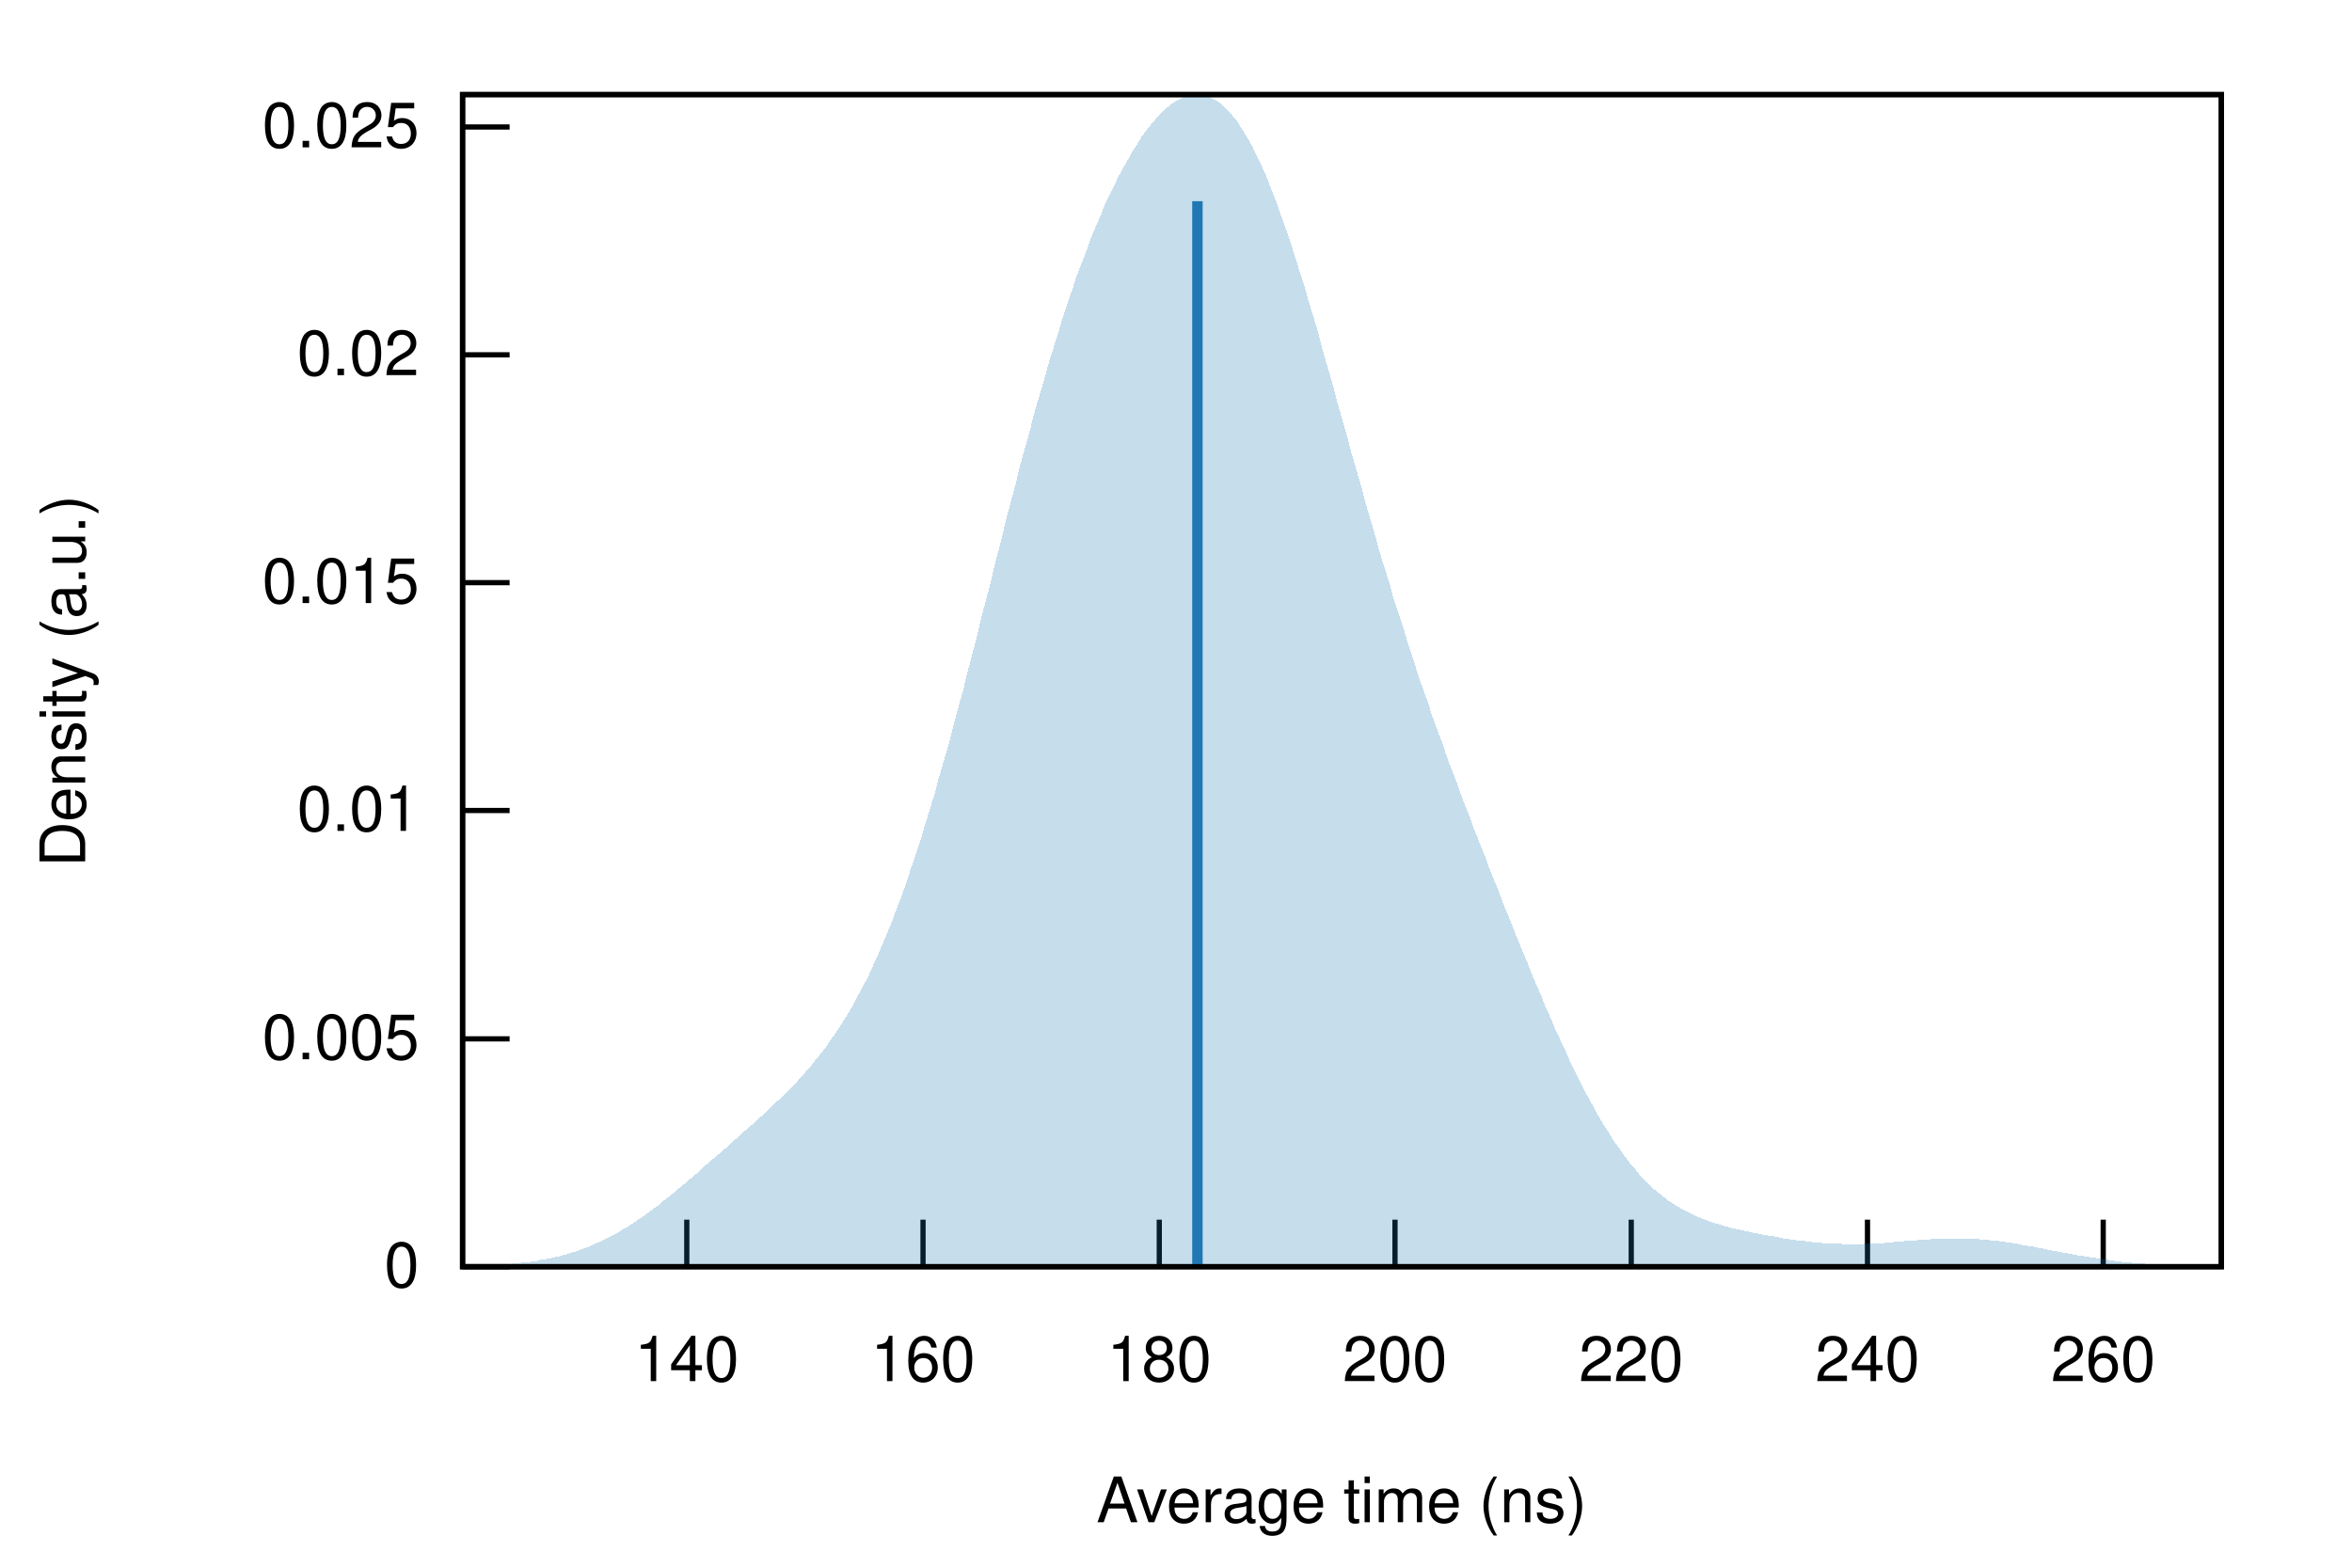
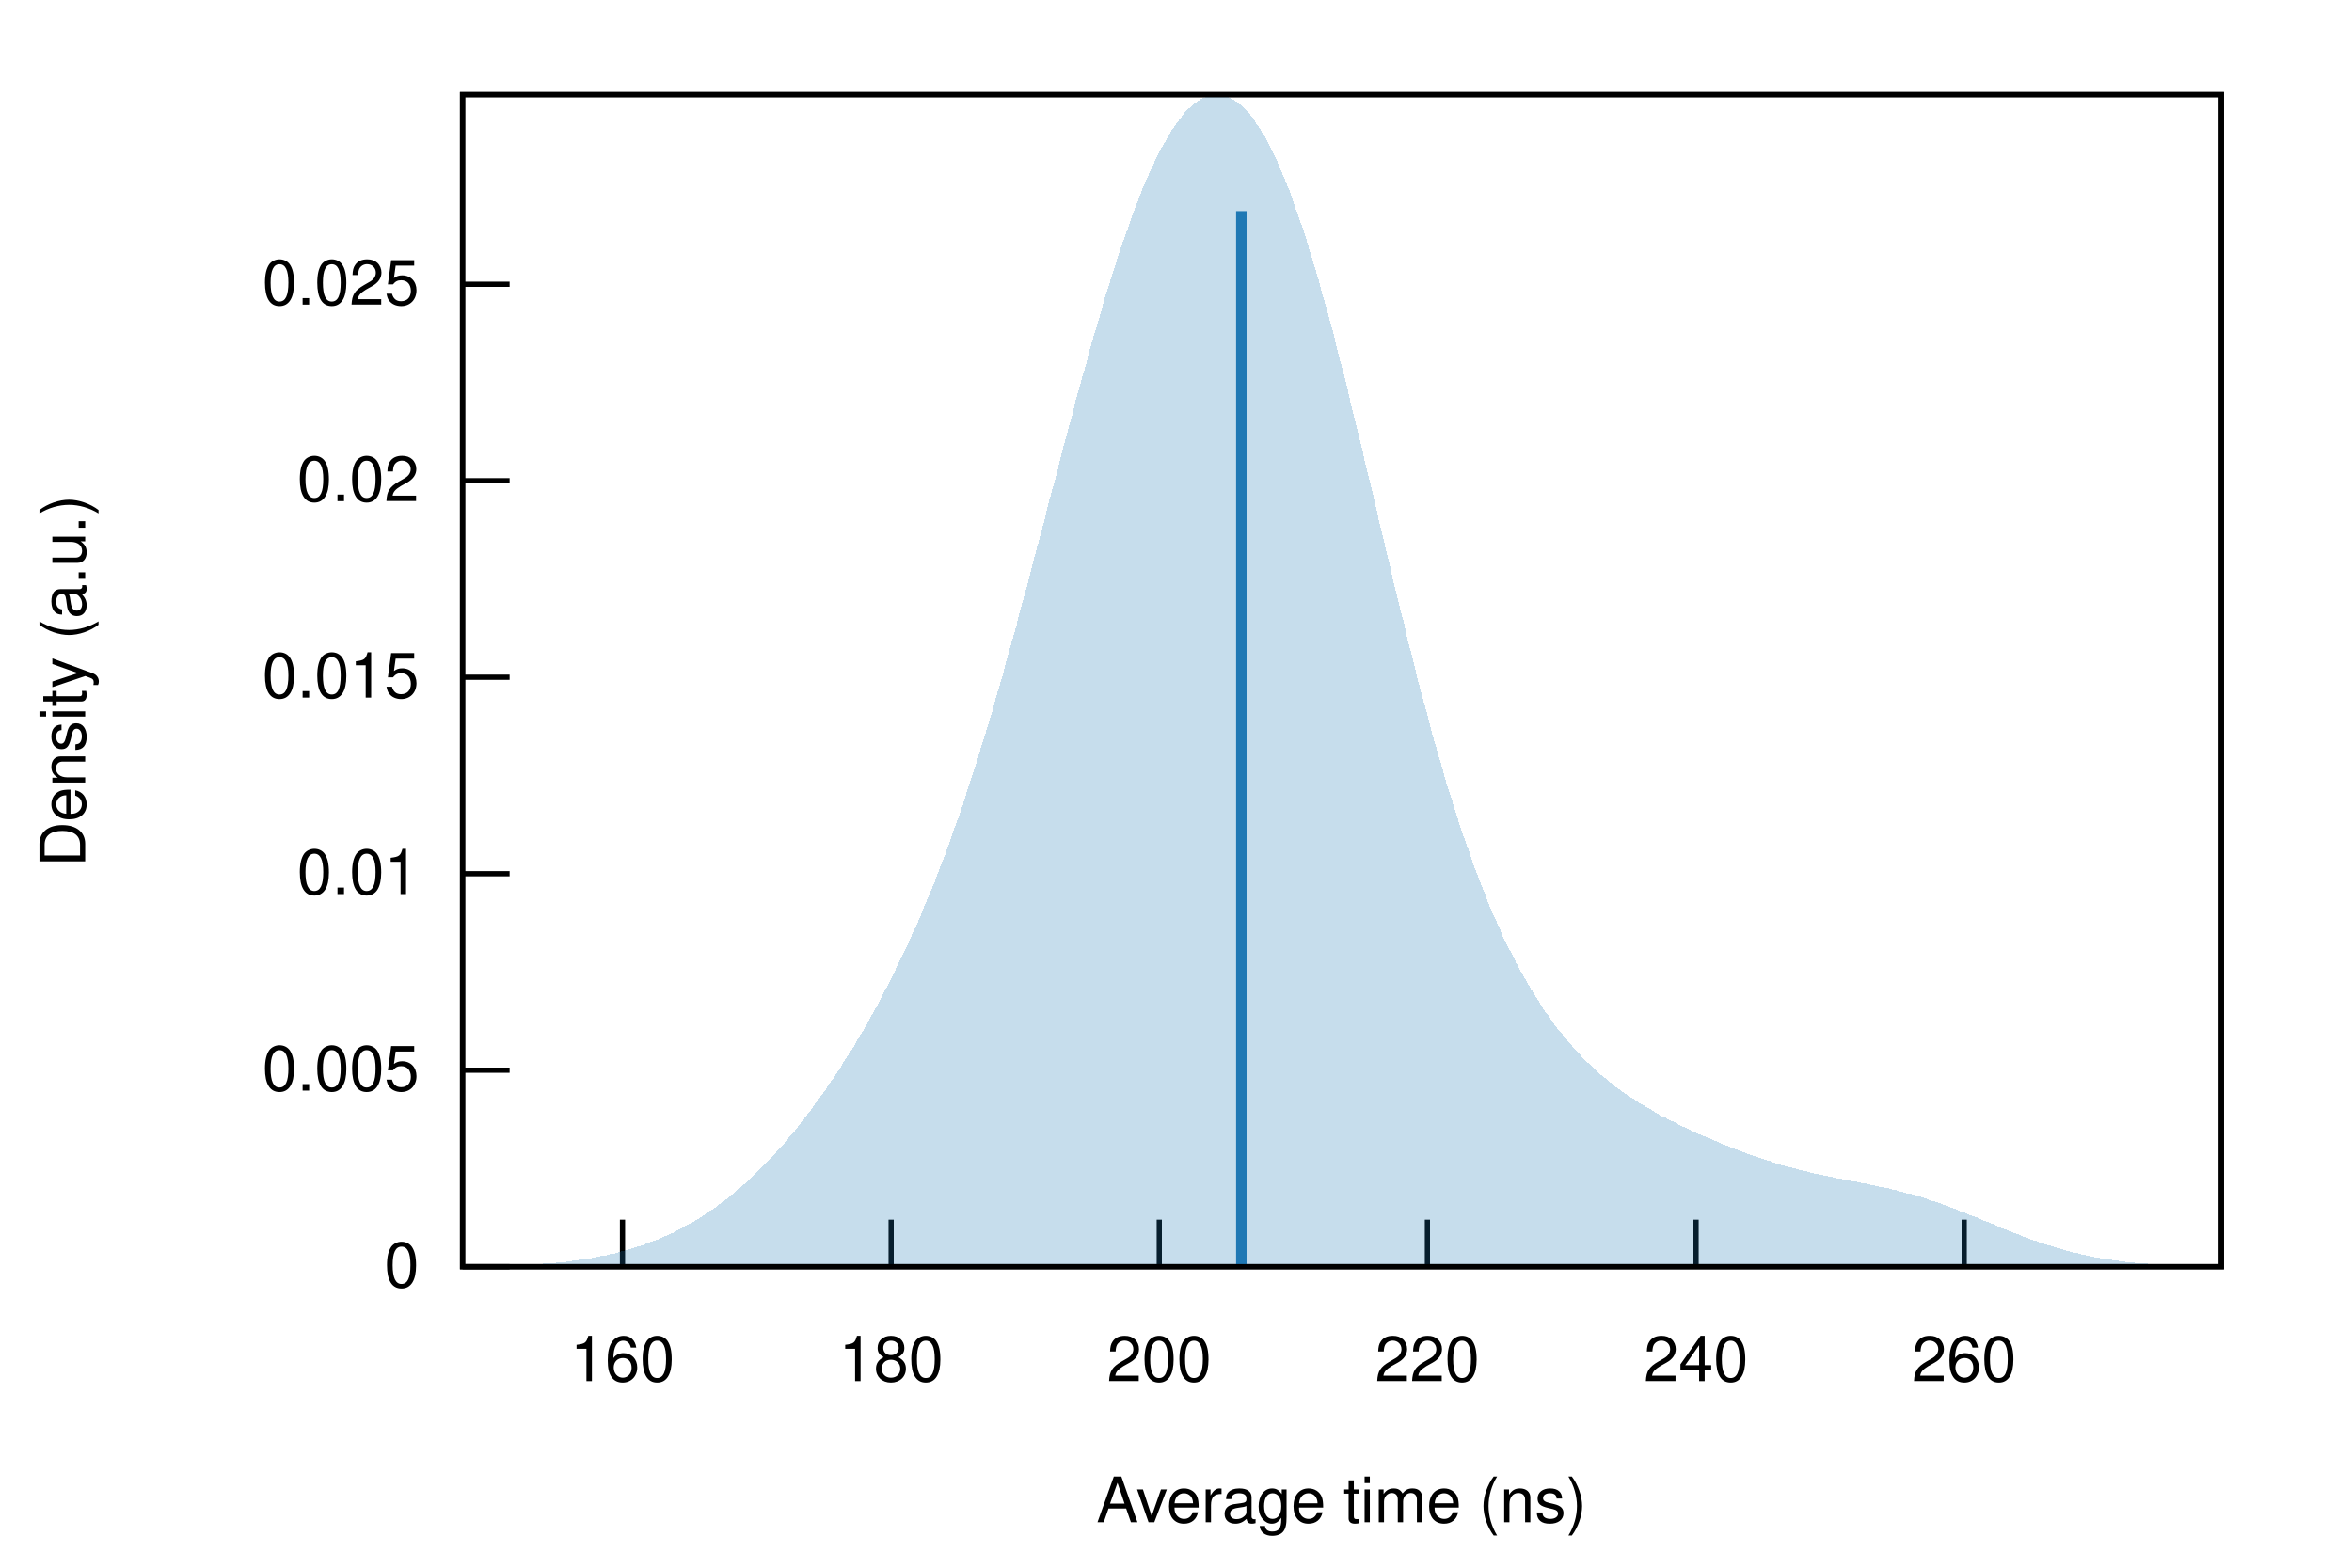
<svg xmlns="http://www.w3.org/2000/svg" xmlns:xlink="http://www.w3.org/1999/xlink" viewBox="0 0 450 300">
  <g id="gnuplot_canvas">
    <rect x="0" y="0" width="450" height="300" fill="none" />
    <defs>
      <circle id="gpDot" r="0.5" stroke-width="0.5" />
      <path id="gpPt0" stroke-width="0.222" stroke="currentColor" d="M-1,0 h2 M0,-1 v2" />
      <path id="gpPt1" stroke-width="0.222" stroke="currentColor" d="M-1,-1 L1,1 M1,-1 L-1,1" />
      <path id="gpPt2" stroke-width="0.222" stroke="currentColor" d="M-1,0 L1,0 M0,-1 L0,1 M-1,-1 L1,1 M-1,1 L1,-1" />
      <rect id="gpPt3" stroke-width="0.222" stroke="currentColor" x="-1" y="-1" width="2" height="2" />
      <rect id="gpPt4" stroke-width="0.222" stroke="currentColor" fill="currentColor" x="-1" y="-1" width="2" height="2" />
      <circle id="gpPt5" stroke-width="0.222" stroke="currentColor" cx="0" cy="0" r="1" />
      <use xlink:href="#gpPt5" id="gpPt6" fill="currentColor" stroke="none" />
      <path id="gpPt7" stroke-width="0.222" stroke="currentColor" d="M0,-1.33 L-1.33,0.67 L1.33,0.67 z" />
      <use xlink:href="#gpPt7" id="gpPt8" fill="currentColor" stroke="none" />
      <use xlink:href="#gpPt7" id="gpPt9" stroke="currentColor" transform="rotate(180)" />
      <use xlink:href="#gpPt9" id="gpPt10" fill="currentColor" stroke="none" />
      <use xlink:href="#gpPt3" id="gpPt11" stroke="currentColor" transform="rotate(45)" />
      <use xlink:href="#gpPt11" id="gpPt12" fill="currentColor" stroke="none" />
      <path id="gpPt13" stroke-width="0.222" stroke="currentColor" d="M0,1.330 L1.265,0.411 L0.782,-1.067 L-0.782,-1.076 L-1.265,0.411 z" />
      <use xlink:href="#gpPt13" id="gpPt14" fill="currentColor" stroke="none" />
      <filter id="textbox" filterUnits="objectBoundingBox" x="0" y="0" height="1" width="1">
        <feFlood flood-color="white" flood-opacity="1" result="bgnd" />
        <feComposite in="SourceGraphic" in2="bgnd" operator="atop" />
      </filter>
      <filter id="greybox" filterUnits="objectBoundingBox" x="0" y="0" height="1" width="1">
        <feFlood flood-color="lightgrey" flood-opacity="1" result="grey" />
        <feComposite in="SourceGraphic" in2="grey" operator="atop" />
      </filter>
    </defs>
    <g fill="none" color="white" stroke="currentColor" stroke-width="1.00" stroke-linecap="butt" stroke-linejoin="miter">
</g>
    <g fill="none" color="black" stroke="currentColor" stroke-width="1.00" stroke-linecap="butt" stroke-linejoin="miter">
      <path stroke="black" d="M88.5,242.4 L97.5,242.4  " />
      <g transform="translate(80.2,246.3)" stroke="none" fill="black" font-family="Helvetica" font-size="12.00" text-anchor="end">
        <text>
          <tspan font-family="Helvetica"> 0</tspan>
        </text>
      </g>
    </g>
    <g fill="none" color="black" stroke="currentColor" stroke-width="1.00" stroke-linecap="butt" stroke-linejoin="miter">
-       <path stroke="black" d="M88.5,198.8 L97.5,198.8  " />
-       <g transform="translate(80.2,202.7)" stroke="none" fill="black" font-family="Helvetica" font-size="12.00" text-anchor="end">
+       <path stroke="black" d="M88.5,204.8 L97.5,204.8  " />
+       <g transform="translate(80.2,208.7)" stroke="none" fill="black" font-family="Helvetica" font-size="12.00" text-anchor="end">
        <text>
          <tspan font-family="Helvetica"> 0.005</tspan>
        </text>
      </g>
    </g>
    <g fill="none" color="black" stroke="currentColor" stroke-width="1.00" stroke-linecap="butt" stroke-linejoin="miter">
-       <path stroke="black" d="M88.5,155.1 L97.5,155.1  " />
-       <g transform="translate(80.2,159.0)" stroke="none" fill="black" font-family="Helvetica" font-size="12.00" text-anchor="end">
+       <path stroke="black" d="M88.5,167.2 L97.5,167.2  " />
+       <g transform="translate(80.2,171.1)" stroke="none" fill="black" font-family="Helvetica" font-size="12.00" text-anchor="end">
        <text>
          <tspan font-family="Helvetica"> 0.01</tspan>
        </text>
      </g>
    </g>
    <g fill="none" color="black" stroke="currentColor" stroke-width="1.00" stroke-linecap="butt" stroke-linejoin="miter">
-       <path stroke="black" d="M88.5,111.5 L97.5,111.5  " />
-       <g transform="translate(80.2,115.4)" stroke="none" fill="black" font-family="Helvetica" font-size="12.00" text-anchor="end">
+       <path stroke="black" d="M88.5,129.6 L97.5,129.6  " />
+       <g transform="translate(80.2,133.5)" stroke="none" fill="black" font-family="Helvetica" font-size="12.00" text-anchor="end">
        <text>
          <tspan font-family="Helvetica"> 0.015</tspan>
        </text>
      </g>
    </g>
    <g fill="none" color="black" stroke="currentColor" stroke-width="1.00" stroke-linecap="butt" stroke-linejoin="miter">
-       <path stroke="black" d="M88.5,67.9 L97.5,67.9  " />
-       <g transform="translate(80.2,71.8)" stroke="none" fill="black" font-family="Helvetica" font-size="12.00" text-anchor="end">
+       <path stroke="black" d="M88.5,92.0 L97.5,92.0  " />
+       <g transform="translate(80.2,95.9)" stroke="none" fill="black" font-family="Helvetica" font-size="12.00" text-anchor="end">
        <text>
          <tspan font-family="Helvetica"> 0.02</tspan>
        </text>
      </g>
    </g>
    <g fill="none" color="black" stroke="currentColor" stroke-width="1.00" stroke-linecap="butt" stroke-linejoin="miter">
-       <path stroke="black" d="M88.5,24.3 L97.5,24.3  " />
-       <g transform="translate(80.2,28.2)" stroke="none" fill="black" font-family="Helvetica" font-size="12.00" text-anchor="end">
+       <path stroke="black" d="M88.5,54.4 L97.5,54.4  " />
+       <g transform="translate(80.2,58.3)" stroke="none" fill="black" font-family="Helvetica" font-size="12.00" text-anchor="end">
        <text>
          <tspan font-family="Helvetica"> 0.025</tspan>
        </text>
      </g>
    </g>
    <g fill="none" color="black" stroke="currentColor" stroke-width="1.00" stroke-linecap="butt" stroke-linejoin="miter">
-       <path stroke="black" d="M131.4,242.4 L131.4,233.4  " />
-       <g transform="translate(131.4,264.3)" stroke="none" fill="black" font-family="Helvetica" font-size="12.00" text-anchor="middle">
+       <path stroke="black" d="M119.1,242.4 L119.1,233.4  " />
+       <g transform="translate(119.1,264.3)" stroke="none" fill="black" font-family="Helvetica" font-size="12.00" text-anchor="middle">
        <text>
-           <tspan font-family="Helvetica"> 140</tspan>
+           <tspan font-family="Helvetica"> 160</tspan>
        </text>
      </g>
    </g>
    <g fill="none" color="black" stroke="currentColor" stroke-width="1.00" stroke-linecap="butt" stroke-linejoin="miter">
-       <path stroke="black" d="M176.6,242.4 L176.6,233.4  " />
-       <g transform="translate(176.6,264.3)" stroke="none" fill="black" font-family="Helvetica" font-size="12.00" text-anchor="middle">
+       <path stroke="black" d="M170.5,242.4 L170.5,233.4  " />
+       <g transform="translate(170.5,264.3)" stroke="none" fill="black" font-family="Helvetica" font-size="12.00" text-anchor="middle">
        <text>
-           <tspan font-family="Helvetica"> 160</tspan>
+           <tspan font-family="Helvetica"> 180</tspan>
        </text>
      </g>
    </g>
    <g fill="none" color="black" stroke="currentColor" stroke-width="1.00" stroke-linecap="butt" stroke-linejoin="miter">
      <path stroke="black" d="M221.8,242.4 L221.8,233.4  " />
      <g transform="translate(221.8,264.3)" stroke="none" fill="black" font-family="Helvetica" font-size="12.00" text-anchor="middle">
        <text>
-           <tspan font-family="Helvetica"> 180</tspan>
-         </text>
-       </g>
-     </g>
-     <g fill="none" color="black" stroke="currentColor" stroke-width="1.00" stroke-linecap="butt" stroke-linejoin="miter">
-       <path stroke="black" d="M266.9,242.4 L266.9,233.4  " />
-       <g transform="translate(266.9,264.3)" stroke="none" fill="black" font-family="Helvetica" font-size="12.00" text-anchor="middle">
-         <text>
          <tspan font-family="Helvetica"> 200</tspan>
        </text>
      </g>
    </g>
    <g fill="none" color="black" stroke="currentColor" stroke-width="1.00" stroke-linecap="butt" stroke-linejoin="miter">
-       <path stroke="black" d="M312.1,242.4 L312.1,233.4  " />
-       <g transform="translate(312.1,264.3)" stroke="none" fill="black" font-family="Helvetica" font-size="12.00" text-anchor="middle">
+       <path stroke="black" d="M273.1,242.4 L273.1,233.4  " />
+       <g transform="translate(273.1,264.3)" stroke="none" fill="black" font-family="Helvetica" font-size="12.00" text-anchor="middle">
        <text>
          <tspan font-family="Helvetica"> 220</tspan>
        </text>
      </g>
    </g>
    <g fill="none" color="black" stroke="currentColor" stroke-width="1.00" stroke-linecap="butt" stroke-linejoin="miter">
-       <path stroke="black" d="M357.3,242.4 L357.3,233.4  " />
-       <g transform="translate(357.3,264.3)" stroke="none" fill="black" font-family="Helvetica" font-size="12.00" text-anchor="middle">
+       <path stroke="black" d="M324.5,242.4 L324.5,233.4  " />
+       <g transform="translate(324.5,264.3)" stroke="none" fill="black" font-family="Helvetica" font-size="12.00" text-anchor="middle">
        <text>
          <tspan font-family="Helvetica"> 240</tspan>
        </text>
      </g>
    </g>
    <g fill="none" color="black" stroke="currentColor" stroke-width="1.00" stroke-linecap="butt" stroke-linejoin="miter">
-       <path stroke="black" d="M402.4,242.4 L402.4,233.4  " />
-       <g transform="translate(402.4,264.3)" stroke="none" fill="black" font-family="Helvetica" font-size="12.00" text-anchor="middle">
+       <path stroke="black" d="M375.8,242.4 L375.8,233.4  " />
+       <g transform="translate(375.8,264.3)" stroke="none" fill="black" font-family="Helvetica" font-size="12.00" text-anchor="middle">
        <text>
          <tspan font-family="Helvetica"> 260</tspan>
        </text>
      </g>
    </g>
    <g fill="none" color="black" stroke="currentColor" stroke-width="1.00" stroke-linecap="butt" stroke-linejoin="miter">
</g>
    <g fill="none" color="black" stroke="currentColor" stroke-width="1.00" stroke-linecap="butt" stroke-linejoin="miter">
      <path stroke="black" d="M88.5,18.1 L88.5,242.4 L425.0,242.4 L425.0,18.1 L88.5,18.1 Z  " />
    </g>
    <g fill="none" color="black" stroke="currentColor" stroke-width="1.00" stroke-linecap="butt" stroke-linejoin="miter">
      <g transform="translate(16.3,130.3) rotate(270)" stroke="none" fill="black" font-family="Helvetica" font-size="12.00" text-anchor="middle">
        <text>
          <tspan font-family="Helvetica">Density (a.u.)</tspan>
        </text>
      </g>
    </g>
    <g fill="none" color="black" stroke="currentColor" stroke-width="1.00" stroke-linecap="butt" stroke-linejoin="miter">
      <g transform="translate(256.7,291.3)" stroke="none" fill="black" font-family="Helvetica" font-size="12.00" text-anchor="middle">
        <text>
          <tspan font-family="Helvetica">Average time (ns)</tspan>
        </text>
      </g>
    </g>
    <g fill="none" color="black" stroke="currentColor" stroke-width="1.00" stroke-linecap="butt" stroke-linejoin="miter">
</g>
    <g id="gnuplot_plot_1">
      <g fill="none" color="black" stroke="currentColor" stroke-width="1.00" stroke-linecap="butt" stroke-linejoin="miter">
        <g stroke="none" shape-rendering="crispEdges">
-           <polygon fill="rgb( 31, 120, 180)" fill-opacity="0.25" points="88.5,242.3 89.2,242.3 89.8,242.3 90.5,242.2 91.2,242.2 91.9,242.2 92.5,242.2 93.2,242.1 93.9,242.1 94.6,242.1 95.2,242.0 95.9,242.0 96.6,241.9 97.3,241.9 97.9,241.8 98.6,241.8 99.3,241.7 100.0,241.6 100.6,241.5 101.3,241.5 102.0,241.4 102.7,241.3 103.3,241.1 104.0,241.0 104.7,240.9 105.4,240.8 106.0,240.6 106.7,240.5 107.4,240.3 108.1,240.1 108.7,239.9 109.4,239.7 110.1,239.5 110.8,239.3 111.4,239.0 112.1,238.8 112.8,238.5 113.5,238.2 114.1,237.9 114.8,237.6 115.5,237.3 116.1,237.0 116.8,236.6 117.5,236.3 118.2,235.9 118.8,235.5 119.5,235.1 120.2,234.7 120.9,234.2 121.5,233.8 122.2,233.3 122.9,232.9 123.6,232.4 124.2,231.9 124.9,231.4 125.6,230.9 126.3,230.4 126.9,229.8 127.6,229.3 128.3,228.7 129.0,228.2 129.6,227.6 130.3,227.1 131.0,226.5 131.7,225.9 132.3,225.4 133.0,224.8 133.7,224.2 134.4,223.6 135.0,223.0 135.7,222.4 136.4,221.8 137.1,221.2 137.7,220.7 138.4,220.1 139.1,219.5 139.8,218.9 140.4,218.3 141.1,217.7 141.8,217.1 142.4,216.5 143.1,215.9 143.8,215.3 144.5,214.7 145.1,214.1 145.8,213.5 146.5,212.8 147.2,212.2 147.8,211.6 148.5,210.9 149.2,210.3 149.9,209.6 150.5,209.0 151.2,208.3 151.9,207.6 152.6,206.9 153.2,206.1 153.9,205.4 154.6,204.6 155.3,203.8 155.9,203.0 156.6,202.2 157.3,201.3 158.0,200.4 158.6,199.5 159.3,198.5 160.0,197.5 160.7,196.5 161.3,195.4 162.0,194.4 162.7,193.2 163.4,192.0 164.0,190.8 164.7,189.5 165.4,188.2 166.1,186.9 166.7,185.5 167.4,184.0 168.1,182.5 168.7,181.0 169.4,179.4 170.1,177.7 170.8,176.0 171.4,174.3 172.1,172.5 172.8,170.6 173.5,168.7 174.1,166.7 174.8,164.7 175.5,162.7 176.2,160.6 176.8,158.4 177.5,156.2 178.2,153.9 178.9,151.7 179.5,149.3 180.2,146.9 180.9,144.5 181.6,142.1 182.2,139.6 182.9,137.1 183.6,134.5 184.3,132.0 184.9,129.4 185.6,126.8 186.3,124.1 187.0,121.5 187.6,118.8 188.3,116.1 189.0,113.5 189.7,110.8 190.3,108.1 191.0,105.5 191.7,102.8 192.3,100.2 193.0,97.5 193.7,94.9 194.4,92.3 195.0,89.7 195.7,87.2 196.4,84.7 197.1,82.2 197.7,79.7 198.4,77.3 199.1,74.9 199.8,72.6 200.4,70.3 201.1,68.0 201.8,65.8 202.5,63.6 203.1,61.5 203.8,59.4 204.5,57.3 205.2,55.3 205.8,53.4 206.5,51.5 207.2,49.7 207.9,47.9 208.5,46.1 209.2,44.4 209.9,42.8 210.6,41.2 211.2,39.6 211.9,38.1 212.6,36.7 213.3,35.3 213.9,33.9 214.6,32.7 215.3,31.4 216.0,30.2 216.6,29.1 217.3,28.0 218.0,26.9 218.6,25.9 219.3,25.0 220.0,24.1 220.7,23.3 221.3,22.5 222.0,21.8 222.7,21.1 223.4,20.5 224.0,20.0 224.7,19.5 225.4,19.1 226.1,18.8 226.7,18.5 227.4,18.3 228.1,18.2 228.8,18.1 229.4,18.1 230.1,18.2 230.8,18.4 231.5,18.6 232.1,18.9 232.8,19.3 233.5,19.8 234.2,20.4 234.8,21.1 235.5,21.8 236.2,22.6 236.9,23.5 237.5,24.5 238.2,25.6 238.9,26.8 239.6,28.0 240.2,29.3 240.9,30.7 241.6,32.2 242.3,33.8 242.9,35.4 243.6,37.1 244.3,38.9 244.9,40.7 245.6,42.6 246.3,44.6 247.0,46.6 247.6,48.7 248.3,50.8 249.0,53.0 249.7,55.2 250.3,57.4 251.0,59.7 251.7,62.0 252.4,64.4 253.0,66.8 253.7,69.2 254.4,71.6 255.1,74.0 255.7,76.4 256.4,78.8 257.1,81.3 257.8,83.7 258.4,86.1 259.1,88.5 259.8,90.9 260.5,93.3 261.1,95.7 261.8,98.1 262.5,100.4 263.2,102.8 263.8,105.1 264.5,107.4 265.2,109.6 265.9,111.8 266.5,114.1 267.2,116.2 267.9,118.4 268.6,120.5 269.2,122.6 269.9,124.7 270.6,126.8 271.2,128.8 271.9,130.8 272.6,132.8 273.3,134.7 273.9,136.7 274.6,138.6 275.3,140.5 276.0,142.3 276.6,144.2 277.3,146.1 278.0,147.9 278.7,149.7 279.3,151.5 280.0,153.3 280.7,155.1 281.4,156.8 282.0,158.6 282.7,160.3 283.4,162.1 284.1,163.8 284.7,165.5 285.4,167.3 286.1,169.0 286.8,170.7 287.4,172.4 288.1,174.1 288.8,175.8 289.5,177.5 290.1,179.1 290.8,180.8 291.5,182.5 292.2,184.1 292.8,185.7 293.5,187.4 294.2,189.0 294.9,190.6 295.5,192.2 296.2,193.7 296.9,195.3 297.5,196.8 298.2,198.3 298.9,199.8 299.6,201.3 300.2,202.7 300.9,204.1 301.6,205.5 302.3,206.9 302.9,208.2 303.6,209.5 304.3,210.8 305.0,212.0 305.6,213.2 306.3,214.4 307.0,215.5 307.7,216.6 308.3,217.6 309.0,218.7 309.7,219.6 310.4,220.6 311.0,221.5 311.7,222.4 312.4,223.2 313.1,224.0 313.7,224.8 314.4,225.5 315.1,226.2 315.8,226.9 316.4,227.5 317.1,228.1 317.8,228.6 318.5,229.2 319.1,229.7 319.8,230.1 320.5,230.6 321.2,231.0 321.8,231.4 322.5,231.7 323.2,232.1 323.8,232.4 324.5,232.7 325.2,233.0 325.9,233.3 326.5,233.5 327.2,233.8 327.9,234.0 328.6,234.2 329.2,234.4 329.9,234.6 330.6,234.8 331.3,235.0 331.9,235.1 332.6,235.3 333.3,235.4 334.0,235.6 334.6,235.7 335.3,235.9 336.0,236.0 336.7,236.1 337.3,236.3 338.0,236.4 338.7,236.5 339.4,236.6 340.0,236.7 340.7,236.9 341.4,237.0 342.1,237.1 342.7,237.2 343.4,237.3 344.1,237.4 344.8,237.4 345.4,237.5 346.1,237.6 346.8,237.7 347.4,237.7 348.1,237.8 348.8,237.9 349.5,237.9 350.1,238.0 350.8,238.0 351.5,238.0 352.2,238.0 352.8,238.1 353.5,238.1 354.2,238.1 354.9,238.1 355.5,238.1 356.2,238.1 356.9,238.0 357.6,238.0 358.2,238.0 358.9,237.9 359.6,237.9 360.3,237.9 360.9,237.8 361.6,237.8 362.3,237.7 363.0,237.6 363.6,237.6 364.3,237.5 365.0,237.5 365.7,237.4 366.3,237.4 367.0,237.3 367.7,237.3 368.4,237.2 369.0,237.2 369.7,237.1 370.4,237.1 371.1,237.0 371.7,237.0 372.4,237.0 373.1,237.0 373.7,237.0 374.4,237.0 375.1,237.0 375.8,237.0 376.4,237.0 377.1,237.0 377.8,237.1 378.5,237.1 379.1,237.2 379.8,237.2 380.5,237.3 381.2,237.4 381.8,237.4 382.5,237.5 383.2,237.6 383.9,237.7 384.5,237.8 385.2,237.9 385.9,238.0 386.6,238.2 387.2,238.3 387.9,238.4 388.6,238.5 389.3,238.6 389.9,238.8 390.6,238.9 391.3,239.0 392.0,239.2 392.6,239.3 393.3,239.4 394.0,239.6 394.7,239.7 395.3,239.8 396.0,239.9 396.7,240.1 397.4,240.2 398.0,240.3 398.7,240.4 399.4,240.5 400.0,240.6 400.7,240.7 401.4,240.8 402.1,240.9 402.7,241.0 403.4,241.1 404.1,241.2 404.8,241.3 405.4,241.4 406.1,241.5 406.8,241.5 407.5,241.6 408.1,241.7 408.8,241.7 409.5,241.8 410.2,241.8 410.8,241.9 411.5,241.9 412.2,242.0 412.9,242.0 413.5,242.0 414.2,242.1 414.9,242.1 415.6,242.1 416.2,242.1 416.9,242.2 417.6,242.2 418.3,242.2 418.9,242.2 419.6,242.3 420.3,242.3 421.0,242.3 421.6,242.3 422.3,242.3 423.0,242.3 423.7,242.3 424.3,242.3 425.0,242.3 425.0,242.4 424.3,242.4 423.7,242.4 423.0,242.4 422.3,242.4 421.6,242.4 421.0,242.4 420.3,242.4 419.6,242.4 418.9,242.4 418.3,242.4 417.6,242.4 416.9,242.4 416.2,242.4 415.6,242.4 414.9,242.4 414.2,242.4 413.5,242.4 412.9,242.4 412.2,242.4 411.5,242.4 410.8,242.4 410.2,242.4 409.5,242.4 408.8,242.4 408.1,242.4 407.5,242.4 406.8,242.4 406.1,242.4 405.4,242.4 404.8,242.4 404.1,242.4 403.4,242.4 402.7,242.4 402.1,242.4 401.4,242.4 400.7,242.4 400.0,242.4 399.4,242.4 398.7,242.4 398.0,242.4 397.4,242.4 396.7,242.4 396.0,242.4 395.3,242.4 394.7,242.4 394.0,242.4 393.3,242.4 392.6,242.4 392.0,242.4 391.3,242.4 390.6,242.4 389.9,242.4 389.3,242.4 388.6,242.4 387.9,242.4 387.2,242.4 386.6,242.4 385.9,242.4 385.2,242.4 384.5,242.4 383.9,242.4 383.2,242.4 382.5,242.4 381.8,242.4 381.2,242.4 380.5,242.4 379.8,242.4 379.1,242.4 378.5,242.4 377.8,242.4 377.1,242.4 376.4,242.4 375.8,242.4 375.1,242.4 374.4,242.4 373.7,242.4 373.1,242.4 372.4,242.4 371.7,242.4 371.1,242.4 370.4,242.4 369.7,242.4 369.0,242.4 368.4,242.4 367.7,242.4 367.0,242.4 366.3,242.4 365.7,242.4 365.0,242.4 364.3,242.4 363.6,242.4 363.0,242.4 362.3,242.4 361.6,242.4 360.9,242.4 360.3,242.4 359.6,242.4 358.9,242.4 358.2,242.4 357.6,242.4 356.9,242.4 356.2,242.4 355.5,242.4 354.9,242.4 354.2,242.4 353.5,242.4 352.8,242.4 352.2,242.4 351.5,242.4 350.8,242.4 350.1,242.4 349.5,242.4 348.8,242.4 348.1,242.4 347.4,242.4 346.8,242.4 346.1,242.4 345.4,242.4 344.8,242.4 344.1,242.4 343.4,242.4 342.7,242.4 342.1,242.4 341.4,242.4 340.7,242.4 340.0,242.4 339.4,242.4 338.7,242.4 338.0,242.4 337.3,242.4 336.7,242.4 336.0,242.4 335.3,242.4 334.6,242.4 334.0,242.4 333.3,242.4 332.6,242.4 331.9,242.4 331.3,242.4 330.6,242.4 329.9,242.4 329.2,242.4 328.6,242.4 327.9,242.4 327.2,242.4 326.5,242.4 325.9,242.4 325.2,242.4 324.5,242.4 323.8,242.4 323.2,242.4 322.5,242.4 321.8,242.4 321.2,242.4 320.5,242.4 319.8,242.4 319.1,242.4 318.5,242.4 317.8,242.4 317.1,242.4 316.4,242.4 315.8,242.4 315.1,242.4 314.4,242.4 313.7,242.4 313.1,242.4 312.4,242.4 311.7,242.4 311.0,242.4 310.4,242.4 309.7,242.4 309.0,242.4 308.3,242.4 307.7,242.4 307.0,242.4 306.3,242.4 305.6,242.4 305.0,242.4 304.3,242.4 303.6,242.4 302.9,242.4 302.3,242.4 301.6,242.4 300.9,242.4 300.2,242.4 299.6,242.4 298.9,242.4 298.2,242.4 297.5,242.4 296.9,242.4 296.2,242.4 295.5,242.4 294.9,242.4 294.2,242.4 293.5,242.4 292.8,242.4 292.2,242.4 291.5,242.4 290.8,242.4 290.1,242.4 289.5,242.4 288.8,242.4 288.1,242.4 287.4,242.4 286.8,242.4 286.1,242.4 285.4,242.4 284.7,242.4 284.1,242.4 283.4,242.4 282.7,242.4 282.0,242.4 281.4,242.4 280.7,242.4 280.0,242.4 279.3,242.4 278.7,242.4 278.0,242.4 277.3,242.4 276.6,242.4 276.0,242.4 275.3,242.4 274.6,242.4 273.9,242.4 273.3,242.4 272.6,242.4 271.9,242.4 271.2,242.4 270.6,242.4 269.9,242.4 269.2,242.4 268.6,242.4 267.9,242.4 267.2,242.4 266.5,242.4 265.9,242.4 265.2,242.4 264.5,242.4 263.8,242.4 263.2,242.4 262.5,242.4 261.8,242.4 261.1,242.4 260.5,242.4 259.8,242.4 259.1,242.4 258.4,242.4 257.8,242.4 257.1,242.4 256.4,242.4 255.7,242.4 255.1,242.4 254.4,242.4 253.7,242.4 253.0,242.4 252.4,242.4 251.7,242.4 251.0,242.4 250.3,242.4 249.7,242.4 249.0,242.4 248.3,242.4 247.6,242.4 247.0,242.4 246.3,242.4 245.6,242.4 244.9,242.4 244.3,242.4 243.6,242.4 242.9,242.4 242.3,242.4 241.6,242.4 240.9,242.4 240.2,242.4 239.6,242.4 238.9,242.4 238.2,242.4 237.5,242.4 236.9,242.4 236.2,242.4 235.5,242.4 234.8,242.4 234.2,242.4 233.5,242.4 232.8,242.4 232.1,242.4 231.5,242.4 230.8,242.4 230.1,242.4 229.4,242.4 228.8,242.4 228.1,242.4 227.4,242.4 226.7,242.4 226.1,242.4 225.4,242.4 224.7,242.4 224.0,242.4 223.4,242.4 222.7,242.4 222.0,242.4 221.3,242.4 220.7,242.4 220.0,242.4 219.3,242.4 218.6,242.4 218.0,242.4 217.3,242.4 216.6,242.4 216.0,242.4 215.3,242.4 214.6,242.4 213.9,242.4 213.3,242.4 212.6,242.4 211.9,242.4 211.2,242.4 210.6,242.4 209.9,242.4 209.2,242.4 208.5,242.4 207.9,242.4 207.2,242.4 206.5,242.4 205.8,242.4 205.2,242.4 204.5,242.4 203.8,242.4 203.1,242.4 202.5,242.4 201.8,242.4 201.1,242.4 200.4,242.4 199.8,242.4 199.1,242.4 198.4,242.4 197.7,242.4 197.1,242.4 196.4,242.4 195.7,242.4 195.0,242.4 194.4,242.4 193.7,242.4 193.0,242.4 192.3,242.4 191.7,242.4 191.0,242.4 190.3,242.4 189.7,242.4 189.0,242.4 188.3,242.4 187.6,242.4 187.0,242.4 186.3,242.4 185.6,242.4 184.9,242.4 184.3,242.4 183.6,242.4 182.9,242.4 182.2,242.4 181.6,242.4 180.9,242.4 180.2,242.4 179.5,242.4 178.9,242.4 178.2,242.4 177.5,242.4 176.8,242.4 176.2,242.4 175.5,242.4 174.8,242.4 174.1,242.4 173.5,242.4 172.8,242.4 172.1,242.4 171.4,242.4 170.8,242.4 170.1,242.4 169.4,242.4 168.7,242.4 168.1,242.4 167.4,242.4 166.7,242.4 166.1,242.4 165.4,242.4 164.7,242.4 164.0,242.4 163.4,242.4 162.7,242.4 162.0,242.4 161.3,242.4 160.7,242.4 160.0,242.4 159.3,242.4 158.6,242.4 158.0,242.4 157.3,242.4 156.6,242.4 155.9,242.4 155.3,242.4 154.6,242.4 153.9,242.4 153.2,242.4 152.6,242.4 151.9,242.4 151.2,242.4 150.5,242.4 149.9,242.4 149.2,242.4 148.5,242.4 147.8,242.4 147.2,242.4 146.5,242.4 145.8,242.4 145.1,242.4 144.5,242.4 143.8,242.4 143.1,242.4 142.4,242.4 141.8,242.4 141.1,242.4 140.4,242.4 139.8,242.4 139.1,242.4 138.4,242.4 137.7,242.4 137.1,242.4 136.4,242.4 135.7,242.4 135.0,242.4 134.4,242.4 133.7,242.4 133.0,242.4 132.3,242.4 131.7,242.4 131.0,242.4 130.3,242.4 129.6,242.4 129.0,242.4 128.3,242.4 127.6,242.4 126.9,242.4 126.3,242.4 125.6,242.4 124.9,242.4 124.2,242.4 123.6,242.4 122.9,242.4 122.2,242.4 121.5,242.4 120.9,242.4 120.2,242.4 119.5,242.4 118.8,242.4 118.2,242.4 117.5,242.4 116.8,242.4 116.1,242.4 115.5,242.4 114.8,242.4 114.1,242.4 113.5,242.4 112.8,242.4 112.1,242.4 111.4,242.4 110.8,242.4 110.1,242.4 109.4,242.4 108.7,242.4 108.1,242.4 107.4,242.4 106.7,242.4 106.0,242.4 105.4,242.4 104.7,242.4 104.0,242.4 103.3,242.4 102.7,242.4 102.0,242.4 101.3,242.4 100.6,242.4 100.0,242.4 99.3,242.4 98.6,242.4 97.9,242.4 97.3,242.4 96.6,242.4 95.9,242.4 95.2,242.4 94.6,242.4 93.9,242.4 93.2,242.4 92.5,242.4 91.9,242.4 91.2,242.4 90.5,242.4 89.8,242.4 89.2,242.4 88.5,242.4 " />
+           <polygon fill="rgb( 31, 120, 180)" fill-opacity="0.25" points="88.5,242.3 89.2,242.3 89.8,242.3 90.5,242.3 91.2,242.3 91.9,242.3 92.5,242.3 93.2,242.3 93.9,242.3 94.6,242.2 95.2,242.2 95.9,242.2 96.6,242.2 97.3,242.2 97.9,242.2 98.6,242.1 99.3,242.1 100.0,242.1 100.6,242.0 101.3,242.0 102.0,242.0 102.7,241.9 103.3,241.9 104.0,241.8 104.7,241.8 105.4,241.7 106.0,241.7 106.7,241.6 107.4,241.5 108.1,241.5 108.7,241.4 109.4,241.3 110.1,241.2 110.8,241.1 111.4,241.0 112.1,240.9 112.8,240.8 113.5,240.7 114.1,240.6 114.8,240.4 115.5,240.3 116.1,240.2 116.8,240.0 117.5,239.9 118.2,239.7 118.8,239.5 119.5,239.3 120.2,239.1 120.9,238.9 121.5,238.7 122.2,238.5 122.9,238.3 123.6,238.0 124.2,237.8 124.9,237.5 125.6,237.3 126.3,237.0 126.9,236.7 127.6,236.4 128.3,236.1 129.0,235.8 129.6,235.4 130.3,235.1 131.0,234.7 131.7,234.3 132.3,234.0 133.0,233.6 133.7,233.2 134.4,232.7 135.0,232.3 135.7,231.8 136.4,231.4 137.1,230.9 137.7,230.4 138.4,229.9 139.1,229.4 139.8,228.8 140.4,228.3 141.1,227.7 141.8,227.1 142.4,226.6 143.1,225.9 143.8,225.3 144.5,224.7 145.1,224.0 145.8,223.3 146.5,222.6 147.2,221.9 147.8,221.2 148.5,220.5 149.2,219.7 149.9,219.0 150.5,218.2 151.2,217.4 151.9,216.6 152.6,215.7 153.2,214.9 153.9,214.0 154.6,213.1 155.3,212.2 155.9,211.3 156.6,210.4 157.3,209.4 158.0,208.5 158.6,207.5 159.3,206.5 160.0,205.5 160.7,204.5 161.3,203.4 162.0,202.3 162.7,201.3 163.4,200.2 164.0,199.1 164.7,197.9 165.4,196.8 166.1,195.6 166.7,194.4 167.4,193.2 168.1,191.9 168.7,190.7 169.4,189.4 170.1,188.1 170.8,186.8 171.4,185.4 172.1,184.0 172.8,182.6 173.5,181.2 174.1,179.7 174.8,178.2 175.5,176.7 176.2,175.1 176.8,173.5 177.5,171.9 178.2,170.3 178.9,168.6 179.5,166.9 180.2,165.1 180.9,163.3 181.6,161.5 182.2,159.6 182.9,157.7 183.6,155.8 184.3,153.8 184.9,151.8 185.6,149.7 186.3,147.6 187.0,145.5 187.6,143.3 188.3,141.1 189.0,138.9 189.7,136.6 190.3,134.4 191.0,132.0 191.7,129.7 192.3,127.3 193.0,124.9 193.7,122.4 194.4,120.0 195.0,117.5 195.7,115.0 196.4,112.5 197.1,109.9 197.7,107.4 198.4,104.8 199.1,102.3 199.8,99.7 200.4,97.1 201.1,94.5 201.8,92.0 202.5,89.4 203.1,86.8 203.8,84.3 204.5,81.7 205.2,79.2 205.8,76.7 206.5,74.2 207.2,71.7 207.9,69.3 208.5,66.9 209.2,64.5 209.9,62.2 210.6,59.9 211.2,57.6 211.9,55.4 212.6,53.2 213.3,51.1 213.9,49.0 214.6,47.0 215.3,45.0 216.0,43.1 216.6,41.3 217.3,39.5 218.0,37.7 218.6,36.1 219.3,34.5 220.0,32.9 220.7,31.4 221.3,30.0 222.0,28.7 222.7,27.5 223.4,26.3 224.0,25.2 224.7,24.2 225.4,23.2 226.1,22.3 226.7,21.5 227.4,20.8 228.1,20.2 228.8,19.6 229.4,19.2 230.1,18.8 230.8,18.5 231.5,18.3 232.1,18.1 232.8,18.1 233.5,18.1 234.2,18.3 234.8,18.5 235.5,18.8 236.2,19.2 236.9,19.7 237.5,20.2 238.2,20.9 238.9,21.6 239.6,22.4 240.2,23.4 240.9,24.4 241.6,25.5 242.3,26.6 242.9,27.9 243.6,29.2 244.3,30.7 244.9,32.2 245.6,33.8 246.3,35.5 247.0,37.2 247.6,39.1 248.3,41.0 249.0,43.0 249.7,45.0 250.3,47.1 251.0,49.3 251.7,51.6 252.4,53.9 253.0,56.3 253.7,58.7 254.4,61.2 255.1,63.7 255.7,66.3 256.4,69.0 257.1,71.6 257.8,74.3 258.4,77.1 259.1,79.8 259.8,82.6 260.5,85.4 261.1,88.2 261.8,91.1 262.5,93.9 263.2,96.7 263.8,99.6 264.5,102.4 265.2,105.3 265.9,108.1 266.5,110.9 267.2,113.7 267.9,116.5 268.6,119.2 269.2,121.9 269.9,124.6 270.6,127.3 271.2,129.9 271.9,132.5 272.6,135.0 273.3,137.5 273.9,140.0 274.6,142.4 275.3,144.8 276.0,147.1 276.6,149.4 277.3,151.6 278.0,153.8 278.7,155.9 279.3,158.0 280.0,160.0 280.7,161.9 281.4,163.9 282.0,165.7 282.7,167.5 283.4,169.3 284.1,171.0 284.7,172.7 285.4,174.3 286.1,175.9 286.8,177.4 287.4,178.9 288.1,180.3 288.8,181.7 289.5,183.0 290.1,184.3 290.8,185.6 291.5,186.8 292.2,188.0 292.8,189.1 293.5,190.2 294.2,191.3 294.9,192.4 295.5,193.4 296.2,194.3 296.9,195.3 297.5,196.2 298.2,197.1 298.9,197.9 299.6,198.7 300.2,199.5 300.9,200.3 301.6,201.1 302.3,201.8 302.9,202.5 303.6,203.2 304.3,203.8 305.0,204.4 305.6,205.1 306.3,205.7 307.0,206.2 307.7,206.8 308.3,207.3 309.0,207.9 309.7,208.4 310.4,208.9 311.0,209.3 311.7,209.8 312.4,210.2 313.1,210.7 313.7,211.1 314.4,211.5 315.1,211.9 315.8,212.3 316.4,212.7 317.1,213.1 317.8,213.5 318.5,213.8 319.1,214.2 319.8,214.5 320.5,214.8 321.2,215.2 321.8,215.5 322.5,215.8 323.2,216.1 323.8,216.5 324.5,216.8 325.2,217.1 325.9,217.4 326.5,217.6 327.2,217.9 327.9,218.2 328.6,218.5 329.2,218.8 329.9,219.1 330.6,219.3 331.3,219.6 331.9,219.9 332.6,220.1 333.3,220.4 334.0,220.6 334.6,220.9 335.3,221.1 336.0,221.3 336.7,221.6 337.3,221.8 338.0,222.0 338.7,222.2 339.4,222.5 340.0,222.7 340.7,222.9 341.4,223.1 342.1,223.3 342.7,223.4 343.4,223.6 344.1,223.8 344.8,224.0 345.4,224.1 346.1,224.3 346.8,224.5 347.4,224.6 348.1,224.8 348.8,224.9 349.5,225.0 350.1,225.2 350.8,225.3 351.5,225.5 352.2,225.6 352.8,225.7 353.5,225.9 354.2,226.0 354.9,226.1 355.5,226.2 356.2,226.4 356.9,226.5 357.6,226.6 358.2,226.8 358.9,226.9 359.6,227.1 360.3,227.2 360.9,227.3 361.6,227.5 362.3,227.7 363.0,227.8 363.6,228.0 364.3,228.2 365.0,228.4 365.7,228.5 366.3,228.7 367.0,228.9 367.7,229.1 368.4,229.3 369.0,229.6 369.7,229.8 370.4,230.0 371.1,230.2 371.7,230.5 372.4,230.7 373.1,231.0 373.7,231.2 374.4,231.5 375.1,231.8 375.8,232.0 376.4,232.3 377.1,232.6 377.8,232.8 378.5,233.1 379.1,233.4 379.8,233.7 380.5,233.9 381.2,234.2 381.8,234.5 382.5,234.8 383.2,235.1 383.9,235.3 384.5,235.6 385.2,235.9 385.9,236.1 386.6,236.4 387.2,236.7 387.9,236.9 388.6,237.2 389.3,237.4 389.9,237.6 390.6,237.9 391.3,238.1 392.0,238.3 392.6,238.5 393.3,238.7 394.0,238.9 394.7,239.1 395.3,239.3 396.0,239.5 396.7,239.7 397.4,239.8 398.0,240.0 398.7,240.1 399.4,240.3 400.0,240.4 400.7,240.6 401.4,240.7 402.1,240.8 402.7,240.9 403.4,241.0 404.1,241.1 404.8,241.2 405.4,241.3 406.1,241.4 406.8,241.5 407.5,241.5 408.1,241.6 408.8,241.7 409.5,241.7 410.2,241.8 410.8,241.8 411.5,241.9 412.2,241.9 412.9,242.0 413.5,242.0 414.2,242.0 414.9,242.1 415.6,242.1 416.2,242.1 416.9,242.2 417.6,242.2 418.3,242.2 418.9,242.2 419.6,242.2 420.3,242.3 421.0,242.3 421.6,242.3 422.3,242.3 423.0,242.3 423.7,242.3 424.3,242.3 425.0,242.3 425.0,242.4 424.3,242.4 423.7,242.4 423.0,242.4 422.3,242.4 421.6,242.4 421.0,242.4 420.3,242.4 419.6,242.4 418.9,242.4 418.3,242.4 417.6,242.4 416.9,242.4 416.2,242.4 415.6,242.4 414.9,242.4 414.2,242.4 413.5,242.4 412.9,242.4 412.2,242.4 411.5,242.4 410.8,242.4 410.2,242.4 409.5,242.4 408.8,242.4 408.1,242.4 407.5,242.4 406.8,242.4 406.1,242.4 405.4,242.4 404.8,242.4 404.1,242.4 403.4,242.4 402.7,242.4 402.1,242.4 401.4,242.4 400.7,242.4 400.0,242.4 399.4,242.4 398.7,242.4 398.0,242.4 397.4,242.4 396.7,242.4 396.0,242.4 395.3,242.4 394.7,242.4 394.0,242.4 393.3,242.4 392.6,242.4 392.0,242.4 391.3,242.4 390.6,242.4 389.9,242.4 389.3,242.4 388.6,242.4 387.9,242.4 387.2,242.4 386.6,242.4 385.9,242.4 385.2,242.4 384.5,242.4 383.9,242.4 383.2,242.4 382.5,242.4 381.8,242.4 381.2,242.4 380.5,242.4 379.8,242.4 379.1,242.4 378.5,242.4 377.8,242.4 377.1,242.4 376.4,242.4 375.8,242.4 375.1,242.4 374.4,242.4 373.7,242.4 373.1,242.4 372.4,242.4 371.7,242.4 371.1,242.4 370.4,242.4 369.7,242.4 369.0,242.4 368.4,242.4 367.7,242.4 367.0,242.4 366.3,242.4 365.7,242.4 365.0,242.4 364.3,242.4 363.6,242.4 363.0,242.4 362.3,242.4 361.6,242.4 360.9,242.4 360.3,242.4 359.6,242.4 358.9,242.4 358.2,242.4 357.6,242.4 356.9,242.4 356.2,242.4 355.5,242.4 354.9,242.4 354.2,242.4 353.5,242.4 352.8,242.4 352.2,242.4 351.5,242.4 350.8,242.4 350.1,242.4 349.5,242.4 348.8,242.4 348.1,242.4 347.4,242.4 346.8,242.4 346.1,242.4 345.4,242.4 344.8,242.4 344.1,242.4 343.4,242.4 342.7,242.4 342.1,242.4 341.4,242.4 340.7,242.4 340.0,242.4 339.4,242.4 338.7,242.4 338.0,242.4 337.3,242.4 336.7,242.4 336.0,242.4 335.3,242.4 334.6,242.4 334.0,242.4 333.3,242.4 332.6,242.4 331.9,242.4 331.3,242.4 330.6,242.4 329.9,242.4 329.2,242.4 328.6,242.4 327.9,242.4 327.2,242.4 326.5,242.4 325.9,242.4 325.2,242.4 324.5,242.4 323.8,242.4 323.2,242.4 322.5,242.4 321.8,242.4 321.2,242.4 320.5,242.4 319.8,242.4 319.1,242.4 318.5,242.4 317.8,242.4 317.1,242.4 316.4,242.4 315.8,242.4 315.1,242.4 314.4,242.4 313.7,242.4 313.1,242.4 312.4,242.4 311.7,242.4 311.0,242.4 310.4,242.4 309.7,242.4 309.0,242.4 308.3,242.4 307.7,242.4 307.0,242.4 306.3,242.4 305.6,242.4 305.0,242.4 304.3,242.4 303.6,242.4 302.9,242.4 302.3,242.4 301.6,242.4 300.9,242.4 300.2,242.4 299.6,242.4 298.9,242.4 298.2,242.4 297.5,242.4 296.9,242.4 296.2,242.4 295.5,242.4 294.9,242.4 294.2,242.4 293.5,242.4 292.8,242.4 292.2,242.4 291.5,242.4 290.8,242.4 290.1,242.4 289.5,242.4 288.8,242.4 288.1,242.4 287.4,242.4 286.8,242.4 286.1,242.4 285.4,242.4 284.7,242.4 284.1,242.4 283.4,242.4 282.7,242.4 282.0,242.4 281.4,242.4 280.7,242.4 280.0,242.4 279.3,242.4 278.7,242.4 278.0,242.4 277.3,242.4 276.6,242.4 276.0,242.4 275.3,242.4 274.6,242.4 273.9,242.4 273.3,242.4 272.6,242.4 271.9,242.4 271.2,242.4 270.6,242.4 269.9,242.4 269.2,242.4 268.6,242.4 267.9,242.4 267.2,242.4 266.5,242.4 265.9,242.4 265.2,242.4 264.5,242.4 263.8,242.4 263.2,242.4 262.5,242.4 261.8,242.4 261.1,242.4 260.5,242.4 259.8,242.4 259.1,242.4 258.4,242.4 257.8,242.4 257.1,242.4 256.4,242.4 255.7,242.4 255.1,242.4 254.4,242.4 253.7,242.4 253.0,242.4 252.4,242.4 251.7,242.4 251.0,242.4 250.3,242.4 249.7,242.4 249.0,242.4 248.3,242.4 247.6,242.4 247.0,242.4 246.3,242.4 245.6,242.4 244.9,242.4 244.3,242.4 243.6,242.4 242.9,242.4 242.3,242.4 241.6,242.4 240.9,242.4 240.2,242.4 239.6,242.4 238.9,242.4 238.2,242.4 237.5,242.4 236.9,242.4 236.2,242.4 235.5,242.4 234.8,242.4 234.2,242.4 233.5,242.4 232.8,242.4 232.1,242.4 231.5,242.4 230.8,242.4 230.1,242.4 229.4,242.4 228.8,242.4 228.1,242.4 227.4,242.4 226.7,242.4 226.1,242.4 225.4,242.4 224.7,242.4 224.0,242.4 223.4,242.4 222.7,242.4 222.0,242.4 221.3,242.4 220.7,242.4 220.0,242.4 219.3,242.4 218.6,242.4 218.0,242.4 217.3,242.4 216.6,242.4 216.0,242.4 215.3,242.4 214.6,242.4 213.9,242.4 213.3,242.4 212.6,242.4 211.9,242.4 211.2,242.4 210.6,242.4 209.9,242.4 209.2,242.4 208.5,242.4 207.9,242.4 207.2,242.4 206.5,242.4 205.8,242.4 205.2,242.4 204.5,242.4 203.8,242.4 203.1,242.4 202.5,242.4 201.8,242.4 201.1,242.4 200.4,242.4 199.8,242.4 199.1,242.4 198.4,242.4 197.7,242.4 197.1,242.4 196.4,242.4 195.7,242.4 195.0,242.4 194.4,242.4 193.7,242.4 193.0,242.4 192.3,242.4 191.7,242.4 191.0,242.4 190.3,242.4 189.7,242.4 189.0,242.4 188.3,242.4 187.6,242.4 187.0,242.4 186.3,242.4 185.6,242.4 184.9,242.4 184.3,242.4 183.6,242.4 182.9,242.4 182.2,242.4 181.6,242.4 180.9,242.4 180.2,242.4 179.5,242.4 178.9,242.4 178.2,242.4 177.5,242.4 176.8,242.4 176.2,242.4 175.5,242.4 174.8,242.4 174.1,242.4 173.5,242.4 172.8,242.4 172.1,242.4 171.4,242.4 170.8,242.4 170.1,242.4 169.4,242.4 168.7,242.4 168.1,242.4 167.4,242.4 166.7,242.4 166.1,242.4 165.4,242.4 164.7,242.4 164.0,242.4 163.4,242.4 162.7,242.4 162.0,242.4 161.3,242.4 160.7,242.4 160.0,242.4 159.3,242.4 158.6,242.4 158.0,242.4 157.3,242.4 156.6,242.4 155.9,242.4 155.3,242.4 154.6,242.4 153.9,242.4 153.2,242.4 152.6,242.4 151.9,242.4 151.2,242.4 150.5,242.4 149.9,242.4 149.2,242.4 148.5,242.4 147.8,242.4 147.2,242.4 146.5,242.4 145.8,242.4 145.1,242.4 144.5,242.4 143.8,242.4 143.1,242.4 142.4,242.4 141.8,242.4 141.1,242.4 140.4,242.4 139.8,242.4 139.1,242.4 138.4,242.4 137.7,242.4 137.1,242.4 136.4,242.4 135.7,242.4 135.0,242.4 134.4,242.4 133.7,242.4 133.0,242.4 132.3,242.4 131.7,242.4 131.0,242.4 130.3,242.4 129.6,242.4 129.0,242.4 128.3,242.4 127.6,242.4 126.9,242.4 126.3,242.4 125.6,242.4 124.9,242.4 124.2,242.4 123.6,242.4 122.9,242.4 122.2,242.4 121.5,242.4 120.9,242.4 120.2,242.4 119.5,242.4 118.8,242.4 118.2,242.4 117.5,242.4 116.8,242.4 116.1,242.4 115.5,242.4 114.8,242.4 114.1,242.4 113.5,242.4 112.8,242.4 112.1,242.4 111.4,242.4 110.8,242.4 110.1,242.4 109.4,242.4 108.7,242.4 108.1,242.4 107.4,242.4 106.7,242.4 106.0,242.4 105.4,242.4 104.7,242.4 104.0,242.4 103.3,242.4 102.7,242.4 102.0,242.4 101.3,242.4 100.6,242.4 100.0,242.4 99.3,242.4 98.6,242.4 97.9,242.4 97.3,242.4 96.6,242.4 95.9,242.4 95.2,242.4 94.6,242.4 93.9,242.4 93.2,242.4 92.5,242.4 91.9,242.4 91.2,242.4 90.5,242.4 89.8,242.4 89.2,242.4 88.5,242.4 " />
        </g>
      </g>
    </g>
    <g id="gnuplot_plot_2">
      <g fill="none" color="white" stroke="rgb( 31, 120, 180)" stroke-width="2.00" stroke-linecap="butt" stroke-linejoin="miter">
</g>
      <g fill="none" color="black" stroke="currentColor" stroke-width="2.00" stroke-linecap="butt" stroke-linejoin="miter">
-         <path stroke="rgb( 31, 120, 180)" d="M229.1,242.4 L229.1,38.5  " />
+         <path stroke="rgb( 31, 120, 180)" d="M237.5,242.4 L237.5,40.4  " />
      </g>
    </g>
    <g fill="none" color="black" stroke="currentColor" stroke-width="2.00" stroke-linecap="butt" stroke-linejoin="miter">
</g>
    <g fill="none" color="black" stroke="black" stroke-width="1.00" stroke-linecap="butt" stroke-linejoin="miter">
</g>
    <g fill="none" color="black" stroke="currentColor" stroke-width="1.00" stroke-linecap="butt" stroke-linejoin="miter">
      <path stroke="black" d="M88.5,18.1 L88.5,242.4 L425.0,242.4 L425.0,18.1 L88.5,18.1 Z  " />
    </g>
    <g fill="none" color="black" stroke="currentColor" stroke-width="1.00" stroke-linecap="butt" stroke-linejoin="miter">
</g>
  </g>
</svg>
